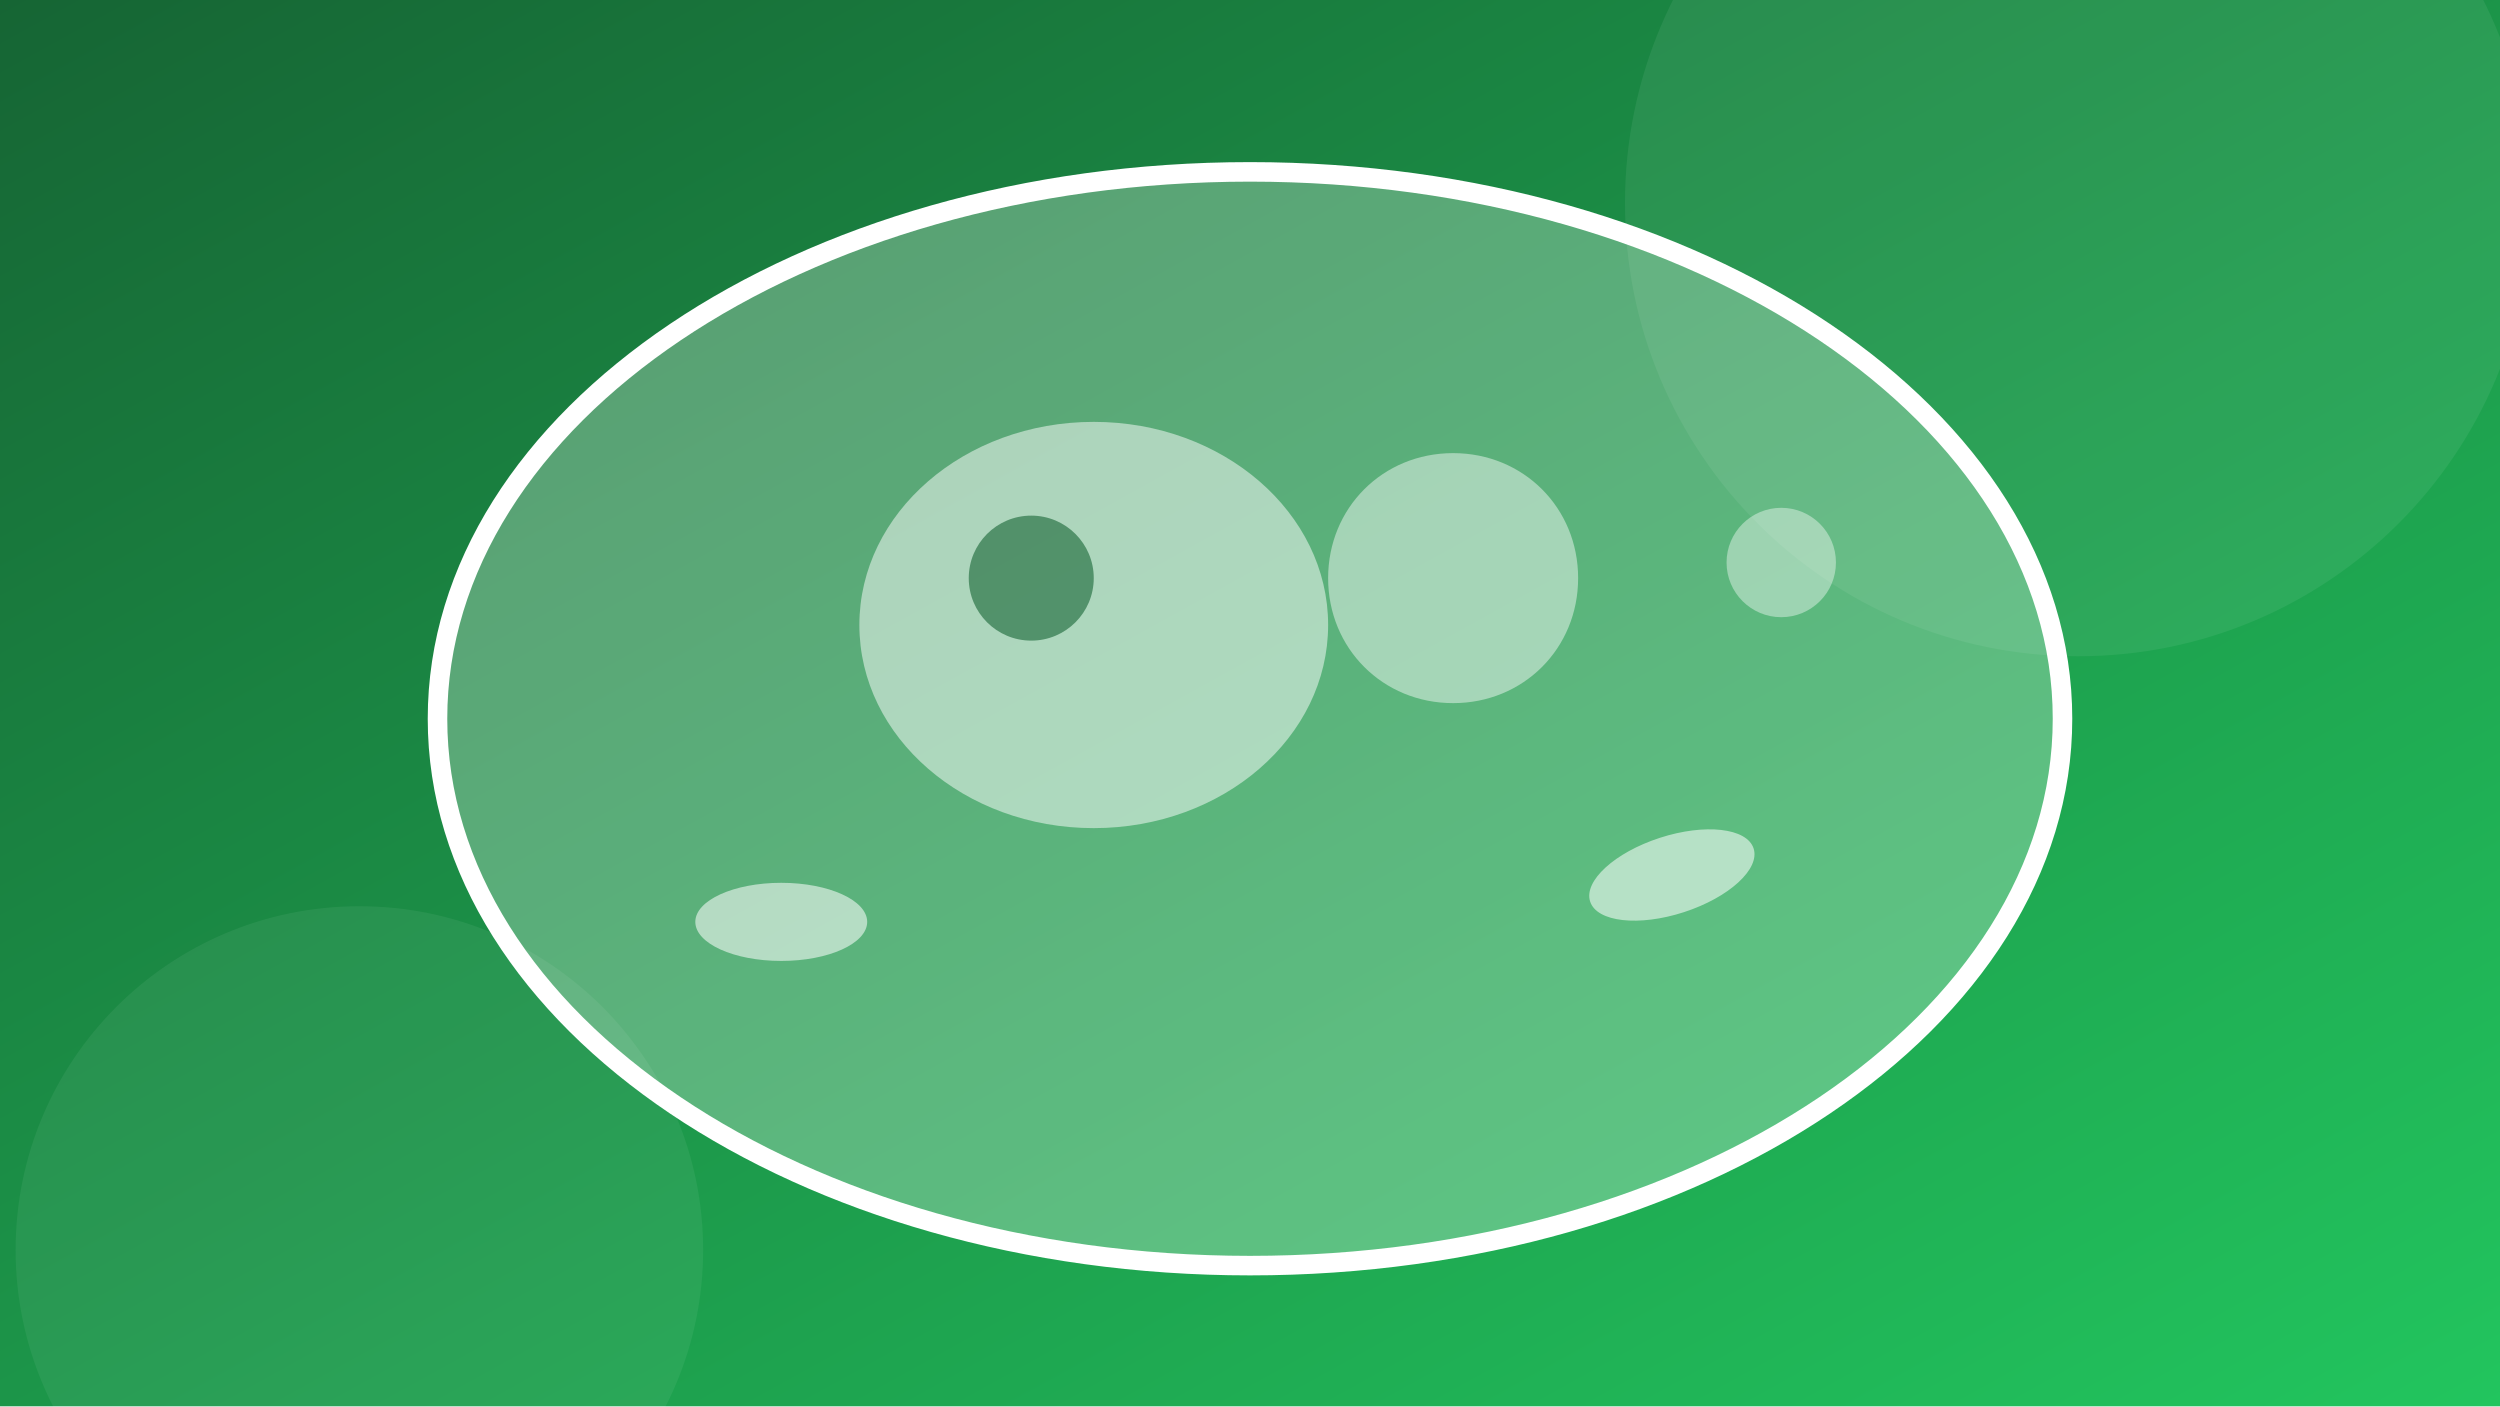
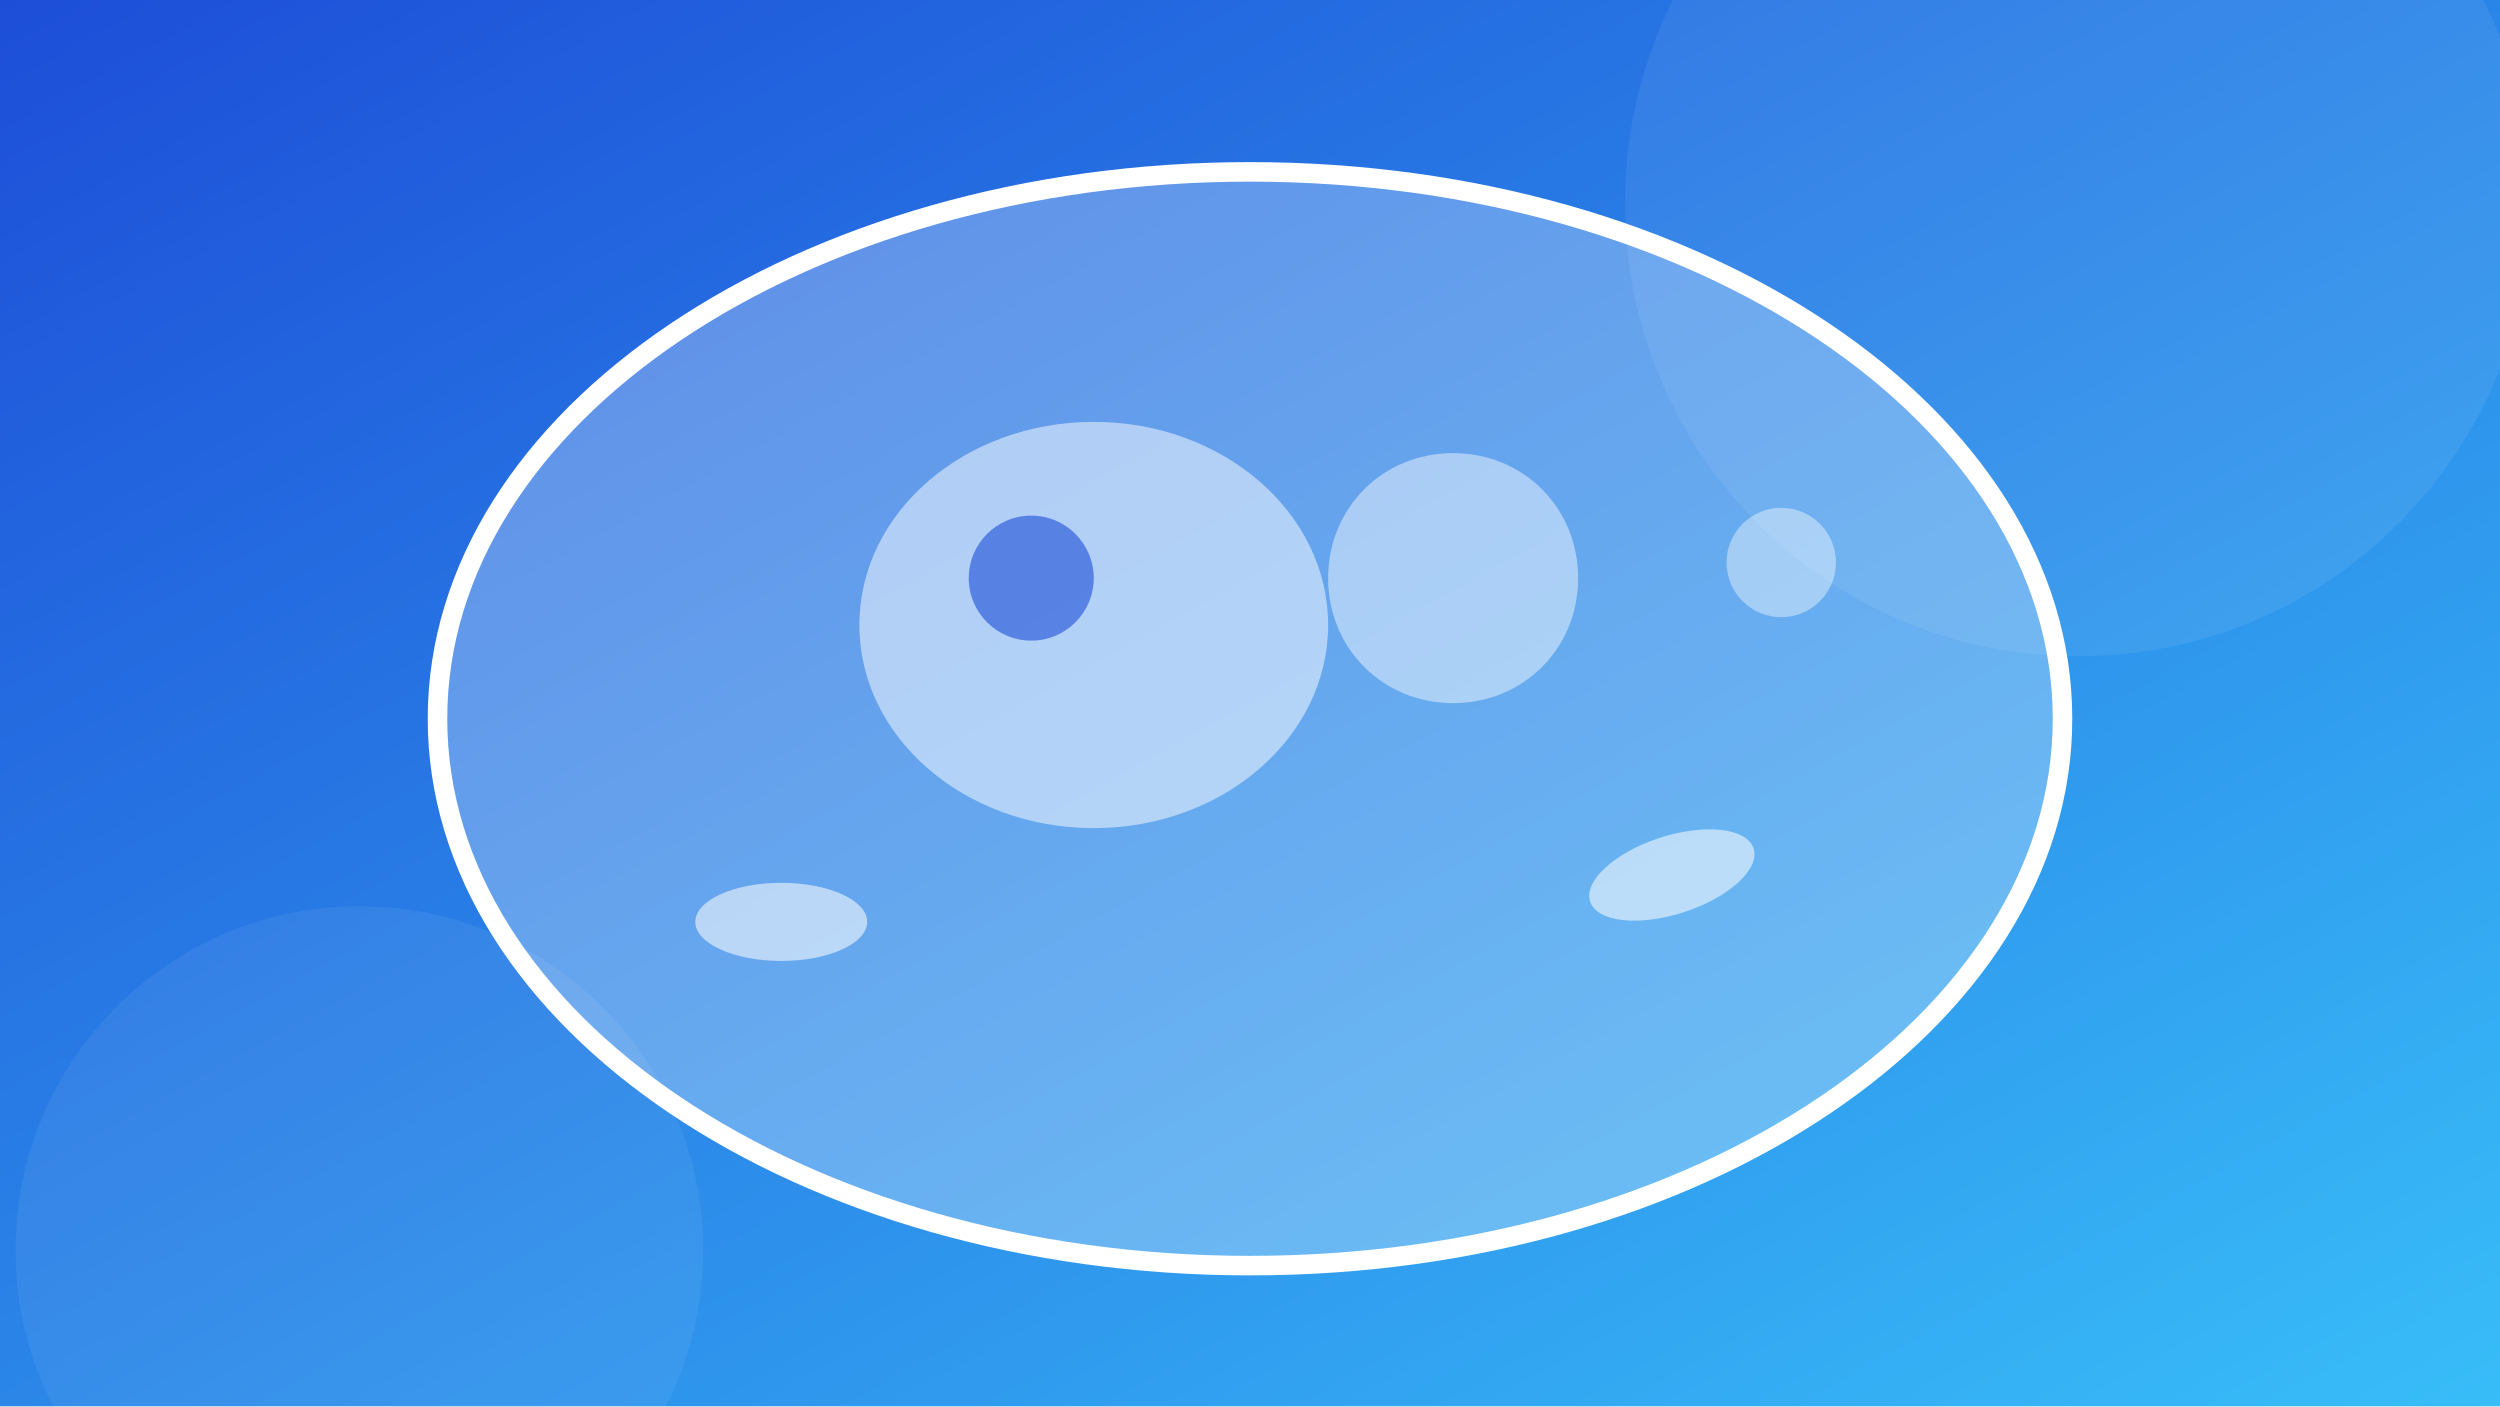
<svg xmlns="http://www.w3.org/2000/svg" viewBox="0 0 320 180" width="320" height="180" role="img" aria-label="Ilustração da trilha">
  <defs>
    <linearGradient id="bg" x1="0" y1="0" x2="1" y2="1">
-       <stop offset="0%" stop-color="#166534" />
-       <stop offset="100%" stop-color="#22C55E" />
+       <stop offset="0%" stop-color="#1D4ED8" />
+       <stop offset="100%" stop-color="#38BDF8" />
    </linearGradient>
  </defs>
  <rect width="320" height="180" fill="url(#bg)" />
  <circle cx="266" cy="26" r="58" fill="#ffffff" fill-opacity=".07" />
  <circle cx="46" cy="160" r="44" fill="#ffffff" fill-opacity=".06" />
  <ellipse cx="160" cy="92" rx="104" ry="70" fill="#ffffff" fill-opacity=".28" stroke="#ffffff" stroke-width="2.5" />
  <ellipse cx="140" cy="80" rx="30" ry="26" fill="#ffffff" fill-opacity=".5" />
-   <circle cx="132" cy="74" r="8" fill="#166534" fill-opacity=".6" />
+   <circle cx="132" cy="74" r="8" fill="#1D4ED8" fill-opacity=".6" />
  <path d="M186 58c9 0 16 7 16 16s-7 16-16 16-16-7-16-16 7-16 16-16z" fill="#ffffff" fill-opacity=".45" />
  <g fill="#ffffff" fill-opacity=".55">
    <ellipse cx="100" cy="118" rx="11" ry="5" />
    <ellipse cx="214" cy="112" rx="11" ry="5" transform="rotate(-18 214 112)" />
  </g>
  <circle cx="228" cy="72" r="7" fill="#ffffff" fill-opacity=".4" />
</svg>
